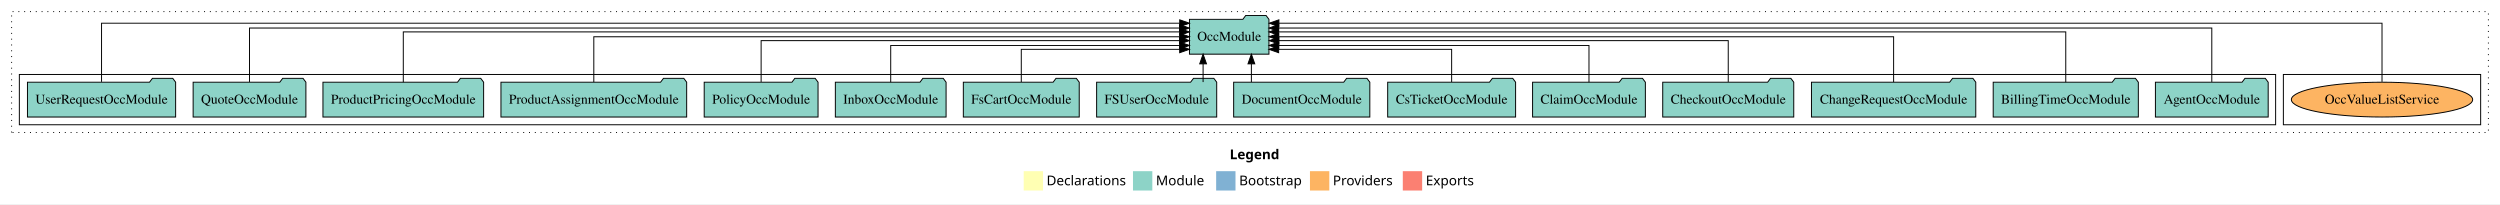
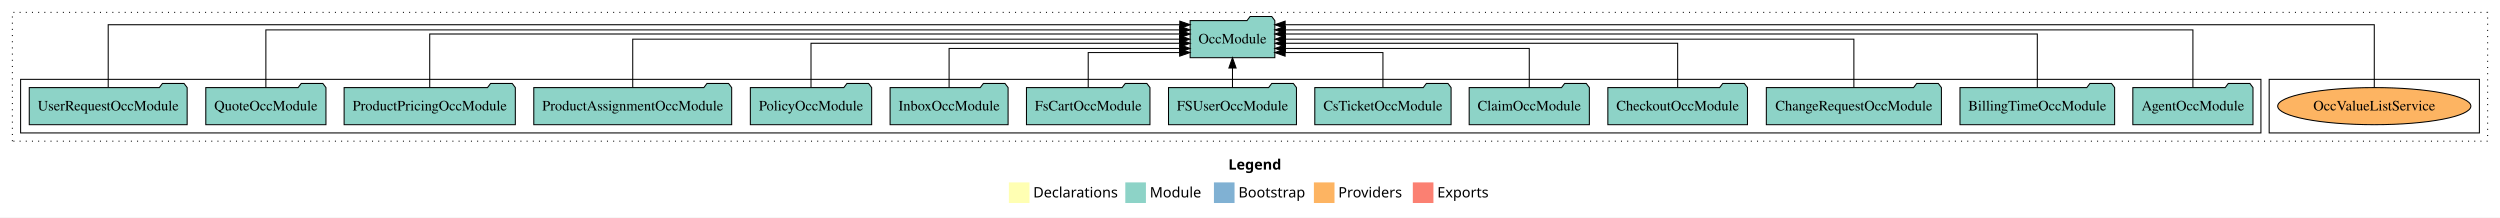
- <svg xmlns="http://www.w3.org/2000/svg" width="2585pt" height="211pt" viewBox="0.00 0.00 2585.00 211.00">
+ <svg xmlns="http://www.w3.org/2000/svg" width="2426pt" height="211pt" viewBox="0.00 0.00 2426.00 211.00">
  <g id="graph0" class="graph" transform="scale(1 1) rotate(0) translate(4 207)">
-     <polygon fill="white" stroke="transparent" points="-4,4 -4,-207 2581,-207 2581,4 -4,4" />
-     <text text-anchor="start" x="1267.51" y="-42.4" font-family="sans-serif" font-weight="bold" font-size="14.00">Legend</text>
-     <polygon fill="#ffffb3" stroke="transparent" points="1054.5,-10 1054.5,-30 1074.5,-30 1074.5,-10 1054.5,-10" />
-     <text text-anchor="start" x="1078.13" y="-15.4" font-family="sans-serif" font-size="14.00">  Declarations</text>
-     <polygon fill="#8dd3c7" stroke="transparent" points="1167.5,-10 1167.5,-30 1187.5,-30 1187.5,-10 1167.5,-10" />
-     <text text-anchor="start" x="1191.23" y="-15.4" font-family="sans-serif" font-size="14.00">  Module</text>
-     <polygon fill="#80b1d3" stroke="transparent" points="1253.5,-10 1253.5,-30 1273.5,-30 1273.5,-10 1253.5,-10" />
-     <text text-anchor="start" x="1277.28" y="-15.4" font-family="sans-serif" font-size="14.00">  Bootstrap</text>
-     <polygon fill="#fdb462" stroke="transparent" points="1350.5,-10 1350.5,-30 1370.5,-30 1370.5,-10 1350.5,-10" />
-     <text text-anchor="start" x="1374.17" y="-15.4" font-family="sans-serif" font-size="14.00">  Providers</text>
-     <polygon fill="#fb8072" stroke="transparent" points="1446.5,-10 1446.5,-30 1466.5,-30 1466.5,-10 1446.5,-10" />
-     <text text-anchor="start" x="1470.23" y="-15.4" font-family="sans-serif" font-size="14.00">  Exports</text>
+     <polygon fill="white" stroke="transparent" points="-4,4 -4,-207 2422,-207 2422,4 -4,4" />
+     <text text-anchor="start" x="1188.01" y="-42.4" font-family="sans-serif" font-weight="bold" font-size="14.00">Legend</text>
+     <polygon fill="#ffffb3" stroke="transparent" points="975,-10 975,-30 995,-30 995,-10 975,-10" />
+     <text text-anchor="start" x="998.63" y="-15.4" font-family="sans-serif" font-size="14.00">  Declarations</text>
+     <polygon fill="#8dd3c7" stroke="transparent" points="1088,-10 1088,-30 1108,-30 1108,-10 1088,-10" />
+     <text text-anchor="start" x="1111.73" y="-15.4" font-family="sans-serif" font-size="14.00">  Module</text>
+     <polygon fill="#80b1d3" stroke="transparent" points="1174,-10 1174,-30 1194,-30 1194,-10 1174,-10" />
+     <text text-anchor="start" x="1197.78" y="-15.4" font-family="sans-serif" font-size="14.00">  Bootstrap</text>
+     <polygon fill="#fdb462" stroke="transparent" points="1271,-10 1271,-30 1291,-30 1291,-10 1271,-10" />
+     <text text-anchor="start" x="1294.67" y="-15.4" font-family="sans-serif" font-size="14.00">  Providers</text>
+     <polygon fill="#fb8072" stroke="transparent" points="1367,-10 1367,-30 1387,-30 1387,-10 1367,-10" />
+     <text text-anchor="start" x="1390.73" y="-15.4" font-family="sans-serif" font-size="14.00">  Exports</text>
    <g id="clust1" class="cluster">
-       <polygon fill="none" stroke="black" stroke-dasharray="1,5" points="8,-70 8,-195 2569,-195 2569,-70 8,-70" />
+       <polygon fill="none" stroke="black" stroke-dasharray="1,5" points="8,-70 8,-195 2410,-195 2410,-70 8,-70" />
    </g>
    <g id="clust6" class="cluster">
-       <polygon fill="none" stroke="black" points="2357,-78 2357,-130 2561,-130 2561,-78 2357,-78" />
+       <polygon fill="none" stroke="black" points="2198,-78 2198,-130 2402,-130 2402,-78 2198,-78" />
    </g>
    <g id="clust3" class="cluster">
-       <polygon fill="none" stroke="black" points="16,-78 16,-130 2349,-130 2349,-78 16,-78" />
+       <polygon fill="none" stroke="black" points="16,-78 16,-130 2190,-130 2190,-78 16,-78" />
    </g>
    <g id="node1" class="node">
-       <polygon fill="#8dd3c7" stroke="black" points="2341.3,-122 2338.3,-126 2317.3,-126 2314.3,-122 2224.7,-122 2224.7,-86 2341.3,-86 2341.3,-122" />
-       <text text-anchor="middle" x="2283" y="-99.8" font-family="Times,serif" font-size="14.00">AgentOccModule</text>
+       <polygon fill="#8dd3c7" stroke="black" points="2182.3,-122 2179.3,-126 2158.3,-126 2155.3,-122 2065.7,-122 2065.7,-86 2182.3,-86 2182.3,-122" />
+       <text text-anchor="middle" x="2124" y="-99.8" font-family="Times,serif" font-size="14.00">AgentOccModule</text>
    </g>
-     <g id="node16" class="node">
-       <polygon fill="#8dd3c7" stroke="black" points="1308.09,-187 1305.09,-191 1284.09,-191 1281.09,-187 1225.91,-187 1225.91,-151 1308.09,-151 1308.09,-187" />
-       <text text-anchor="middle" x="1267" y="-164.8" font-family="Times,serif" font-size="14.00">OccModule</text>
+     <g id="node15" class="node">
+       <polygon fill="#8dd3c7" stroke="black" points="1233.09,-187 1230.09,-191 1209.09,-191 1206.09,-187 1150.91,-187 1150.91,-151 1233.09,-151 1233.09,-187" />
+       <text text-anchor="middle" x="1192" y="-164.8" font-family="Times,serif" font-size="14.00">OccModule</text>
    </g>
    <g id="edge1" class="edge">
-       <path fill="none" stroke="black" d="M2283,-122.29C2283,-144.21 2283,-178 2283,-178 2283,-178 1318.09,-178 1318.09,-178" />
-       <polygon fill="black" stroke="black" points="1318.09,-174.5 1308.09,-178 1318.09,-181.5 1318.09,-174.5" />
+       <path fill="none" stroke="black" d="M2124,-122.29C2124,-144.21 2124,-178 2124,-178 2124,-178 1243.25,-178 1243.25,-178" />
+       <polygon fill="black" stroke="black" points="1243.25,-174.5 1233.25,-178 1243.25,-181.5 1243.25,-174.5" />
    </g>
    <g id="node2" class="node">
-       <polygon fill="#8dd3c7" stroke="black" points="2207.03,-122 2204.03,-126 2183.03,-126 2180.03,-122 2056.97,-122 2056.97,-86 2207.03,-86 2207.03,-122" />
-       <text text-anchor="middle" x="2132" y="-99.8" font-family="Times,serif" font-size="14.00">BillingTimeOccModule</text>
+       <polygon fill="#8dd3c7" stroke="black" points="2048.03,-122 2045.03,-126 2024.03,-126 2021.03,-122 1897.97,-122 1897.97,-86 2048.03,-86 2048.03,-122" />
+       <text text-anchor="middle" x="1973" y="-99.8" font-family="Times,serif" font-size="14.00">BillingTimeOccModule</text>
    </g>
    <g id="edge2" class="edge">
-       <path fill="none" stroke="black" d="M2132,-122.03C2132,-142.77 2132,-174 2132,-174 2132,-174 1318.14,-174 1318.14,-174" />
-       <polygon fill="black" stroke="black" points="1318.14,-170.5 1308.14,-174 1318.14,-177.5 1318.14,-170.5" />
+       <path fill="none" stroke="black" d="M1973,-122.03C1973,-142.77 1973,-174 1973,-174 1973,-174 1243.16,-174 1243.16,-174" />
+       <polygon fill="black" stroke="black" points="1243.16,-170.5 1233.16,-174 1243.16,-177.5 1243.16,-170.5" />
    </g>
    <g id="node3" class="node">
-       <polygon fill="#8dd3c7" stroke="black" points="2038.95,-122 2035.95,-126 2014.95,-126 2011.95,-122 1869.05,-122 1869.05,-86 2038.95,-86 2038.95,-122" />
-       <text text-anchor="middle" x="1954" y="-99.8" font-family="Times,serif" font-size="14.00">ChangeRequestOccModule</text>
+       <polygon fill="#8dd3c7" stroke="black" points="1879.95,-122 1876.95,-126 1855.95,-126 1852.95,-122 1710.05,-122 1710.05,-86 1879.95,-86 1879.95,-122" />
+       <text text-anchor="middle" x="1795" y="-99.8" font-family="Times,serif" font-size="14.00">ChangeRequestOccModule</text>
    </g>
    <g id="edge3" class="edge">
-       <path fill="none" stroke="black" d="M1954,-122.11C1954,-141.34 1954,-169 1954,-169 1954,-169 1318.17,-169 1318.17,-169" />
-       <polygon fill="black" stroke="black" points="1318.17,-165.5 1308.17,-169 1318.17,-172.5 1318.17,-165.5" />
+       <path fill="none" stroke="black" d="M1795,-122.11C1795,-141.34 1795,-169 1795,-169 1795,-169 1243.45,-169 1243.45,-169" />
+       <polygon fill="black" stroke="black" points="1243.45,-165.5 1233.45,-169 1243.45,-172.5 1243.45,-165.5" />
    </g>
    <g id="node4" class="node">
-       <polygon fill="#8dd3c7" stroke="black" points="1850.74,-122 1847.74,-126 1826.74,-126 1823.74,-122 1715.26,-122 1715.26,-86 1850.74,-86 1850.74,-122" />
-       <text text-anchor="middle" x="1783" y="-99.8" font-family="Times,serif" font-size="14.00">CheckoutOccModule</text>
+       <polygon fill="#8dd3c7" stroke="black" points="1691.74,-122 1688.74,-126 1667.74,-126 1664.74,-122 1556.26,-122 1556.26,-86 1691.74,-86 1691.74,-122" />
+       <text text-anchor="middle" x="1624" y="-99.8" font-family="Times,serif" font-size="14.00">CheckoutOccModule</text>
    </g>
    <g id="edge4" class="edge">
-       <path fill="none" stroke="black" d="M1783,-122.3C1783,-140.27 1783,-165 1783,-165 1783,-165 1318.35,-165 1318.35,-165" />
-       <polygon fill="black" stroke="black" points="1318.35,-161.5 1308.35,-165 1318.35,-168.5 1318.35,-161.5" />
+       <path fill="none" stroke="black" d="M1624,-122.3C1624,-140.27 1624,-165 1624,-165 1624,-165 1243.42,-165 1243.42,-165" />
+       <polygon fill="black" stroke="black" points="1243.42,-161.5 1233.42,-165 1243.42,-168.5 1243.42,-161.5" />
    </g>
    <g id="node5" class="node">
-       <polygon fill="#8dd3c7" stroke="black" points="1697.31,-122 1694.31,-126 1673.31,-126 1670.31,-122 1580.69,-122 1580.69,-86 1697.31,-86 1697.31,-122" />
-       <text text-anchor="middle" x="1639" y="-99.8" font-family="Times,serif" font-size="14.00">ClaimOccModule</text>
+       <polygon fill="#8dd3c7" stroke="black" points="1538.31,-122 1535.31,-126 1514.31,-126 1511.31,-122 1421.69,-122 1421.69,-86 1538.31,-86 1538.31,-122" />
+       <text text-anchor="middle" x="1480" y="-99.8" font-family="Times,serif" font-size="14.00">ClaimOccModule</text>
    </g>
    <g id="edge5" class="edge">
-       <path fill="none" stroke="black" d="M1639,-122.03C1639,-138.4 1639,-160 1639,-160 1639,-160 1318.23,-160 1318.23,-160" />
-       <polygon fill="black" stroke="black" points="1318.23,-156.5 1308.23,-160 1318.23,-163.5 1318.23,-156.5" />
+       <path fill="none" stroke="black" d="M1480,-122.03C1480,-138.4 1480,-160 1480,-160 1480,-160 1243.26,-160 1243.26,-160" />
+       <polygon fill="black" stroke="black" points="1243.26,-156.5 1233.26,-160 1243.26,-163.5 1243.26,-156.5" />
    </g>
    <g id="node6" class="node">
-       <polygon fill="#8dd3c7" stroke="black" points="1563.13,-122 1560.13,-126 1539.13,-126 1536.13,-122 1430.87,-122 1430.87,-86 1563.13,-86 1563.13,-122" />
-       <text text-anchor="middle" x="1497" y="-99.8" font-family="Times,serif" font-size="14.00">CsTicketOccModule</text>
+       <polygon fill="#8dd3c7" stroke="black" points="1404.13,-122 1401.13,-126 1380.13,-126 1377.13,-122 1271.87,-122 1271.87,-86 1404.13,-86 1404.13,-122" />
+       <text text-anchor="middle" x="1338" y="-99.8" font-family="Times,serif" font-size="14.00">CsTicketOccModule</text>
    </g>
    <g id="edge6" class="edge">
-       <path fill="none" stroke="black" d="M1497,-122.19C1497,-137.18 1497,-156 1497,-156 1497,-156 1318.12,-156 1318.12,-156" />
-       <polygon fill="black" stroke="black" points="1318.12,-152.5 1308.12,-156 1318.12,-159.5 1318.12,-152.5" />
+       <path fill="none" stroke="black" d="M1338,-122.19C1338,-137.18 1338,-156 1338,-156 1338,-156 1243.06,-156 1243.06,-156" />
+       <polygon fill="black" stroke="black" points="1243.06,-152.5 1233.06,-156 1243.06,-159.5 1243.06,-152.5" />
    </g>
    <g id="node7" class="node">
-       <polygon fill="#8dd3c7" stroke="black" points="1412.4,-122 1409.4,-126 1388.4,-126 1385.4,-122 1271.6,-122 1271.6,-86 1412.4,-86 1412.4,-122" />
-       <text text-anchor="middle" x="1342" y="-99.8" font-family="Times,serif" font-size="14.00">DocumentOccModule</text>
-     </g>
-     <g id="edge7" class="edge">
-       <path fill="none" stroke="black" d="M1289.92,-122.11C1289.92,-122.11 1289.92,-140.99 1289.92,-140.99" />
-       <polygon fill="black" stroke="black" points="1286.42,-140.99 1289.92,-150.99 1293.42,-140.99 1286.42,-140.99" />
-     </g>
-     <g id="node8" class="node">
      <polygon fill="#8dd3c7" stroke="black" points="1254.08,-122 1251.08,-126 1230.08,-126 1227.08,-122 1129.92,-122 1129.92,-86 1254.08,-86 1254.08,-122" />
      <text text-anchor="middle" x="1192" y="-99.8" font-family="Times,serif" font-size="14.00">FSUserOccModule</text>
    </g>
-     <g id="edge8" class="edge">
-       <path fill="none" stroke="black" d="M1240,-122.11C1240,-122.11 1240,-140.99 1240,-140.99" />
-       <polygon fill="black" stroke="black" points="1236.5,-140.99 1240,-150.99 1243.5,-140.99 1236.5,-140.99" />
+     <g id="edge7" class="edge">
+       <path fill="none" stroke="black" d="M1192,-122.11C1192,-122.11 1192,-140.99 1192,-140.99" />
+       <polygon fill="black" stroke="black" points="1188.5,-140.99 1192,-150.99 1195.5,-140.99 1188.5,-140.99" />
    </g>
-     <g id="node9" class="node">
+     <g id="node8" class="node">
      <polygon fill="#8dd3c7" stroke="black" points="1111.92,-122 1108.92,-126 1087.92,-126 1084.92,-122 992.08,-122 992.08,-86 1111.92,-86 1111.92,-122" />
      <text text-anchor="middle" x="1052" y="-99.8" font-family="Times,serif" font-size="14.00">FsCartOccModule</text>
    </g>
-     <g id="edge9" class="edge">
-       <path fill="none" stroke="black" d="M1052,-122.19C1052,-137.18 1052,-156 1052,-156 1052,-156 1215.8,-156 1215.8,-156" />
-       <polygon fill="black" stroke="black" points="1215.8,-159.5 1225.8,-156 1215.8,-152.5 1215.8,-159.5" />
+     <g id="edge8" class="edge">
+       <path fill="none" stroke="black" d="M1052,-122.19C1052,-137.18 1052,-156 1052,-156 1052,-156 1140.75,-156 1140.75,-156" />
+       <polygon fill="black" stroke="black" points="1140.75,-159.5 1150.75,-156 1140.75,-152.5 1140.75,-159.5" />
    </g>
-     <g id="node10" class="node">
+     <g id="node9" class="node">
      <polygon fill="#8dd3c7" stroke="black" points="974.25,-122 971.25,-126 950.25,-126 947.25,-122 859.75,-122 859.75,-86 974.25,-86 974.25,-122" />
      <text text-anchor="middle" x="917" y="-99.8" font-family="Times,serif" font-size="14.00">InboxOccModule</text>
    </g>
-     <g id="edge10" class="edge">
-       <path fill="none" stroke="black" d="M917,-122.03C917,-138.4 917,-160 917,-160 917,-160 1215.82,-160 1215.82,-160" />
-       <polygon fill="black" stroke="black" points="1215.82,-163.5 1225.82,-160 1215.82,-156.5 1215.82,-163.5" />
+     <g id="edge9" class="edge">
+       <path fill="none" stroke="black" d="M917,-122.03C917,-138.4 917,-160 917,-160 917,-160 1140.83,-160 1140.83,-160" />
+       <polygon fill="black" stroke="black" points="1140.83,-163.5 1150.83,-160 1140.83,-156.5 1140.83,-163.5" />
    </g>
-     <g id="node11" class="node">
+     <g id="node10" class="node">
      <polygon fill="#8dd3c7" stroke="black" points="841.86,-122 838.86,-126 817.86,-126 814.86,-122 724.14,-122 724.14,-86 841.86,-86 841.86,-122" />
      <text text-anchor="middle" x="783" y="-99.8" font-family="Times,serif" font-size="14.00">PolicyOccModule</text>
    </g>
-     <g id="edge11" class="edge">
-       <path fill="none" stroke="black" d="M783,-122.3C783,-140.27 783,-165 783,-165 783,-165 1215.73,-165 1215.73,-165" />
-       <polygon fill="black" stroke="black" points="1215.73,-168.5 1225.73,-165 1215.73,-161.5 1215.73,-168.5" />
+     <g id="edge10" class="edge">
+       <path fill="none" stroke="black" d="M783,-122.3C783,-140.27 783,-165 783,-165 783,-165 1140.91,-165 1140.91,-165" />
+       <polygon fill="black" stroke="black" points="1140.91,-168.5 1150.91,-165 1140.91,-161.5 1140.91,-168.5" />
    </g>
-     <g id="node12" class="node">
+     <g id="node11" class="node">
      <polygon fill="#8dd3c7" stroke="black" points="706.02,-122 703.02,-126 682.02,-126 679.02,-122 513.98,-122 513.98,-86 706.02,-86 706.02,-122" />
      <text text-anchor="middle" x="610" y="-99.8" font-family="Times,serif" font-size="14.00">ProductAssignmentOccModule</text>
    </g>
-     <g id="edge12" class="edge">
-       <path fill="none" stroke="black" d="M610,-122.11C610,-141.34 610,-169 610,-169 610,-169 1215.9,-169 1215.9,-169" />
-       <polygon fill="black" stroke="black" points="1215.9,-172.5 1225.9,-169 1215.9,-165.5 1215.9,-172.5" />
+     <g id="edge11" class="edge">
+       <path fill="none" stroke="black" d="M610,-122.11C610,-141.34 610,-169 610,-169 610,-169 1140.61,-169 1140.61,-169" />
+       <polygon fill="black" stroke="black" points="1140.61,-172.5 1150.61,-169 1140.61,-165.5 1140.61,-172.5" />
    </g>
-     <g id="node13" class="node">
+     <g id="node12" class="node">
      <polygon fill="#8dd3c7" stroke="black" points="496.07,-122 493.07,-126 472.07,-126 469.07,-122 329.93,-122 329.93,-86 496.07,-86 496.07,-122" />
      <text text-anchor="middle" x="413" y="-99.8" font-family="Times,serif" font-size="14.00">ProductPricingOccModule</text>
    </g>
-     <g id="edge13" class="edge">
-       <path fill="none" stroke="black" d="M413,-122.03C413,-142.77 413,-174 413,-174 413,-174 1215.81,-174 1215.81,-174" />
-       <polygon fill="black" stroke="black" points="1215.81,-177.5 1225.81,-174 1215.81,-170.5 1215.81,-177.5" />
+     <g id="edge12" class="edge">
+       <path fill="none" stroke="black" d="M413,-122.03C413,-142.77 413,-174 413,-174 413,-174 1140.94,-174 1140.94,-174" />
+       <polygon fill="black" stroke="black" points="1140.94,-177.5 1150.94,-174 1140.94,-170.5 1140.94,-177.5" />
    </g>
-     <g id="node14" class="node">
+     <g id="node13" class="node">
      <polygon fill="#8dd3c7" stroke="black" points="312.3,-122 309.3,-126 288.3,-126 285.3,-122 195.7,-122 195.7,-86 312.3,-86 312.3,-122" />
      <text text-anchor="middle" x="254" y="-99.8" font-family="Times,serif" font-size="14.00">QuoteOccModule</text>
    </g>
-     <g id="edge14" class="edge">
-       <path fill="none" stroke="black" d="M254,-122.29C254,-144.21 254,-178 254,-178 254,-178 1215.72,-178 1215.72,-178" />
-       <polygon fill="black" stroke="black" points="1215.72,-181.5 1225.72,-178 1215.72,-174.5 1215.72,-181.5" />
+     <g id="edge13" class="edge">
+       <path fill="none" stroke="black" d="M254,-122.29C254,-144.21 254,-178 254,-178 254,-178 1140.79,-178 1140.79,-178" />
+       <polygon fill="black" stroke="black" points="1140.79,-181.5 1150.79,-178 1140.79,-174.5 1140.79,-181.5" />
    </g>
-     <g id="node15" class="node">
+     <g id="node14" class="node">
      <polygon fill="#8dd3c7" stroke="black" points="177.61,-122 174.61,-126 153.61,-126 150.61,-122 24.39,-122 24.39,-86 177.61,-86 177.61,-122" />
      <text text-anchor="middle" x="101" y="-99.8" font-family="Times,serif" font-size="14.00">UserRequestOccModule</text>
    </g>
+     <g id="edge14" class="edge">
+       <path fill="none" stroke="black" d="M101,-122.32C101,-145.66 101,-183 101,-183 101,-183 1140.89,-183 1140.89,-183" />
+       <polygon fill="black" stroke="black" points="1140.89,-186.5 1150.89,-183 1140.89,-179.5 1140.89,-186.5" />
+     </g>
+     <g id="node16" class="node">
+       <ellipse fill="#fdb462" stroke="black" cx="2300" cy="-104" rx="93.73" ry="18" />
+       <text text-anchor="middle" x="2300" y="-99.8" font-family="Times,serif" font-size="14.00">OccValueListService</text>
+     </g>
    <g id="edge15" class="edge">
-       <path fill="none" stroke="black" d="M101,-122.32C101,-145.66 101,-183 101,-183 101,-183 1215.84,-183 1215.84,-183" />
-       <polygon fill="black" stroke="black" points="1215.84,-186.5 1225.84,-183 1215.84,-179.5 1215.84,-186.5" />
-     </g>
-     <g id="node17" class="node">
-       <ellipse fill="#fdb462" stroke="black" cx="2459" cy="-104" rx="93.73" ry="18" />
-       <text text-anchor="middle" x="2459" y="-99.8" font-family="Times,serif" font-size="14.00">OccValueListService</text>
-     </g>
-     <g id="edge16" class="edge">
-       <path fill="none" stroke="black" d="M2459,-122.32C2459,-145.66 2459,-183 2459,-183 2459,-183 1318.38,-183 1318.38,-183" />
-       <polygon fill="black" stroke="black" points="1318.38,-179.5 1308.38,-183 1318.38,-186.5 1318.38,-179.5" />
+       <path fill="none" stroke="black" d="M2300,-122.32C2300,-145.66 2300,-183 2300,-183 2300,-183 1243.08,-183 1243.08,-183" />
+       <polygon fill="black" stroke="black" points="1243.08,-179.5 1233.08,-183 1243.08,-186.5 1243.08,-179.5" />
    </g>
  </g>
</svg>
